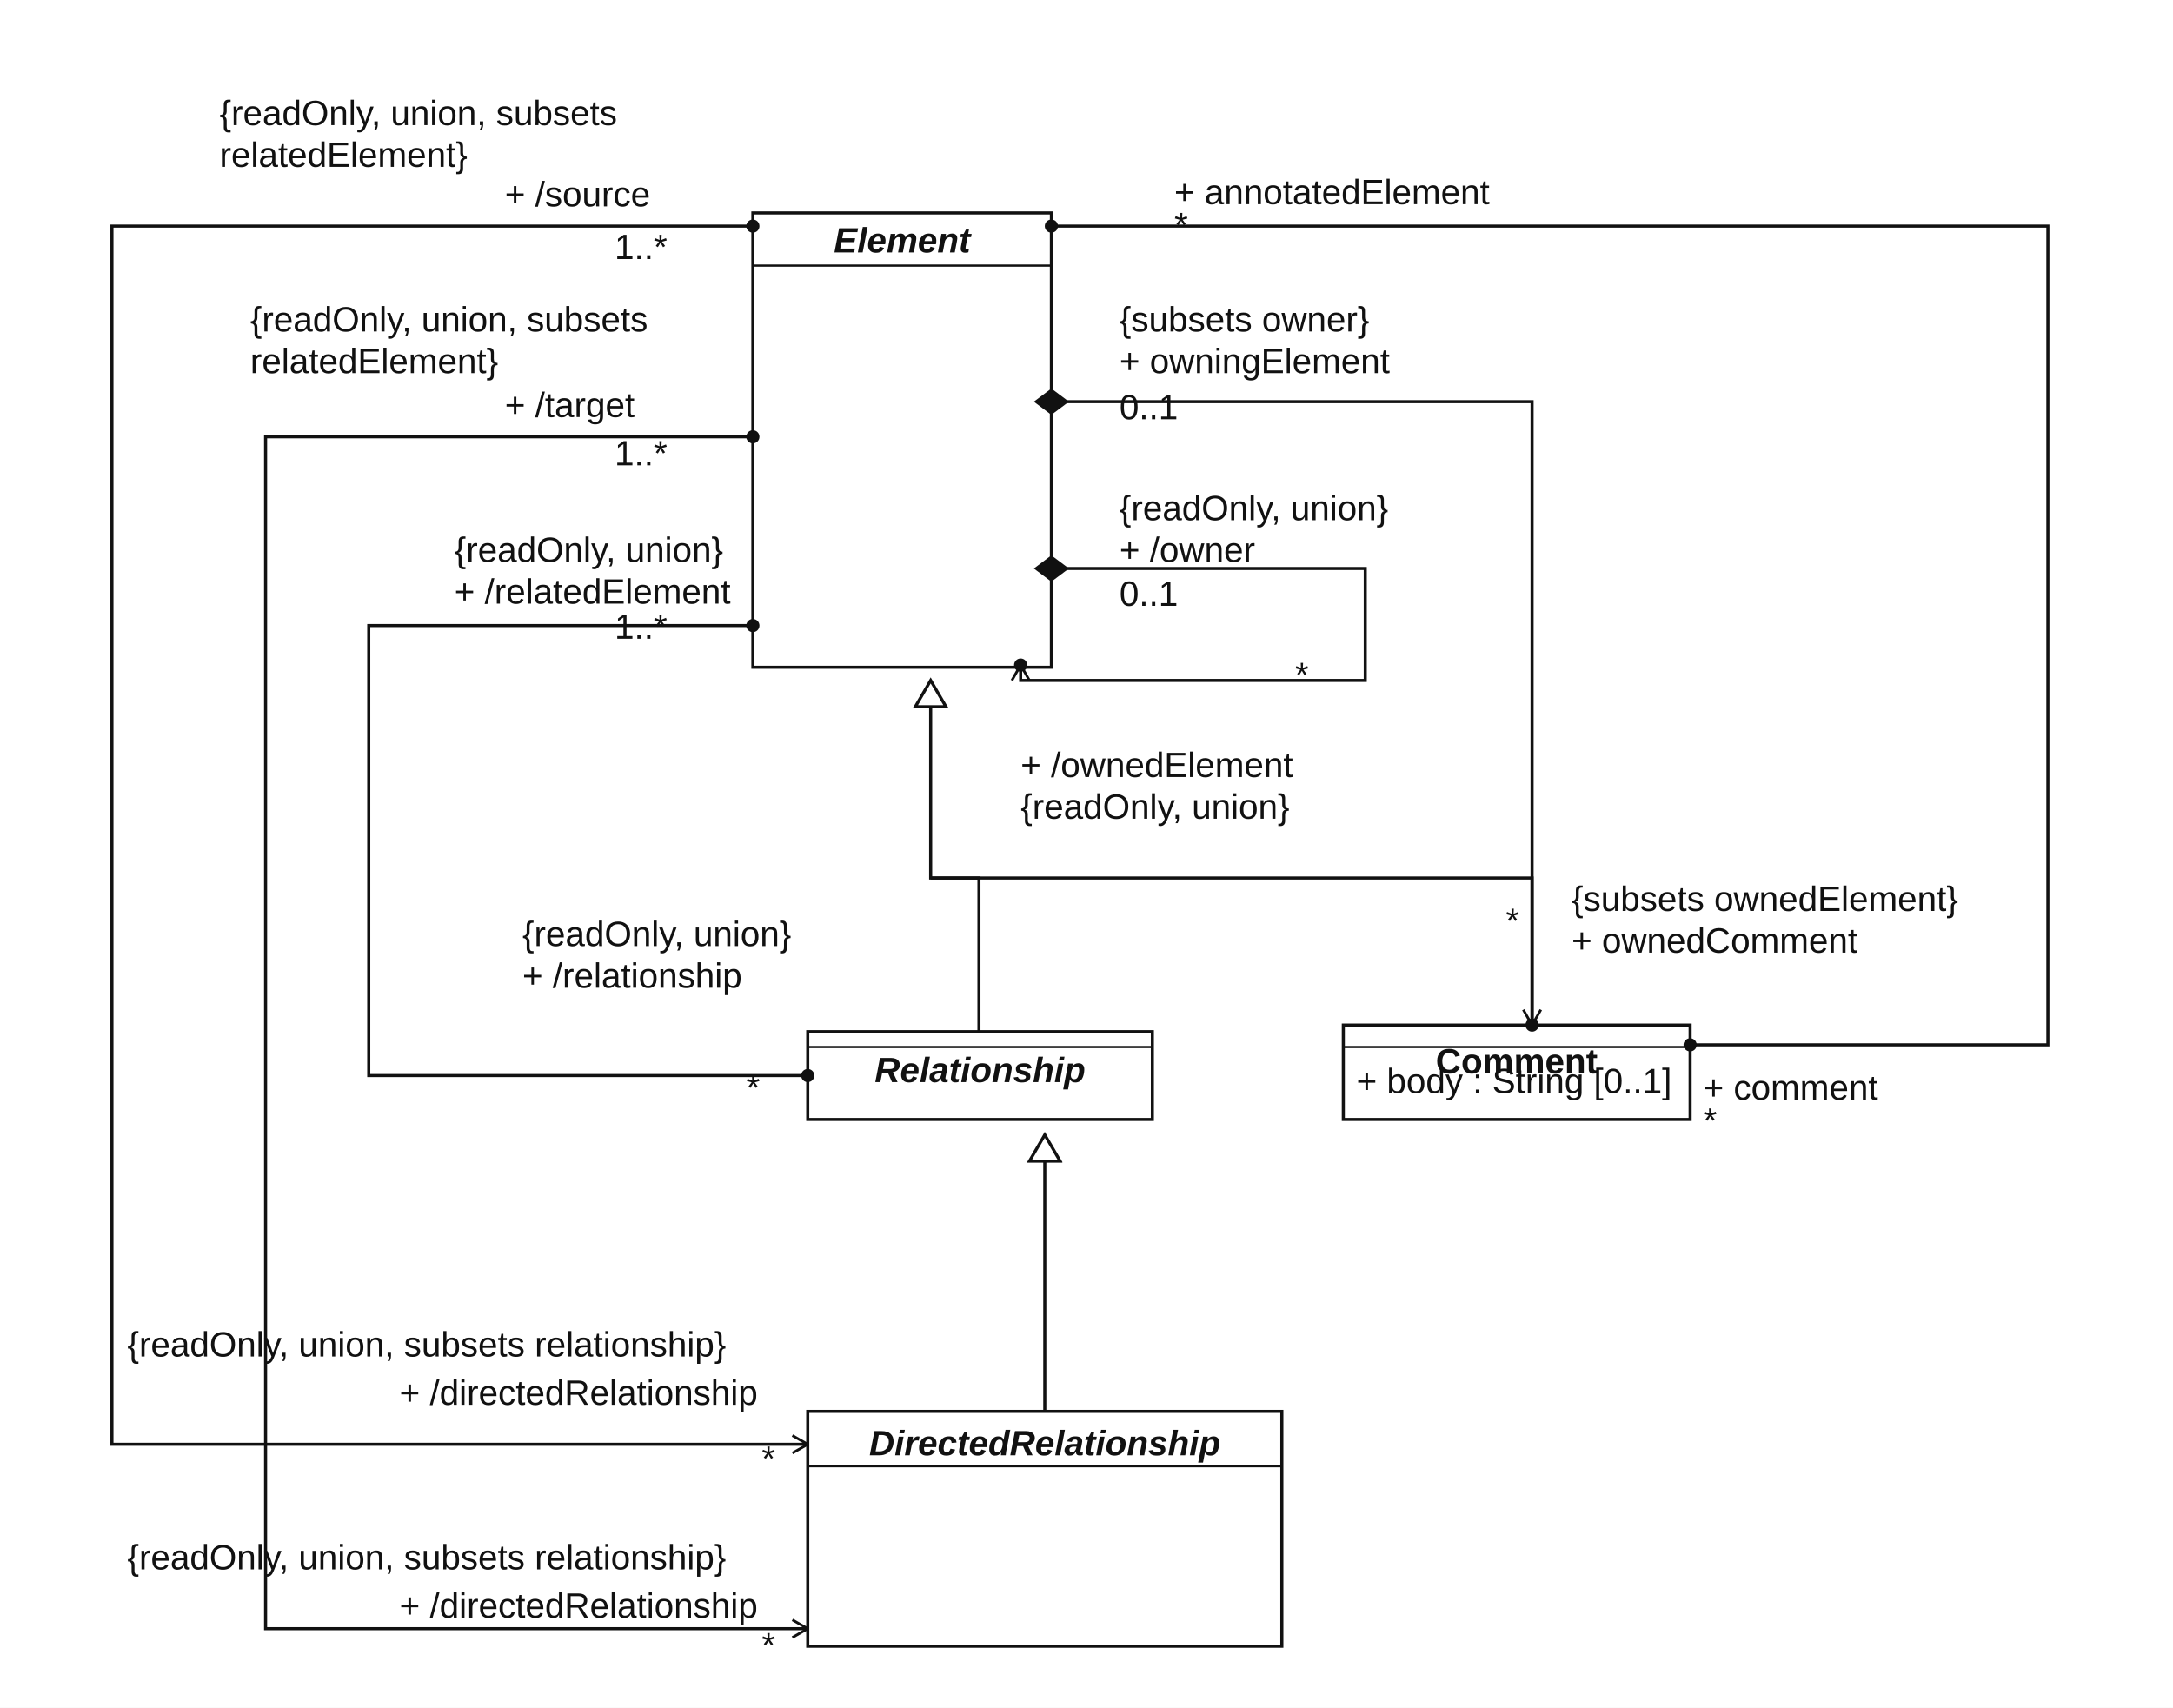
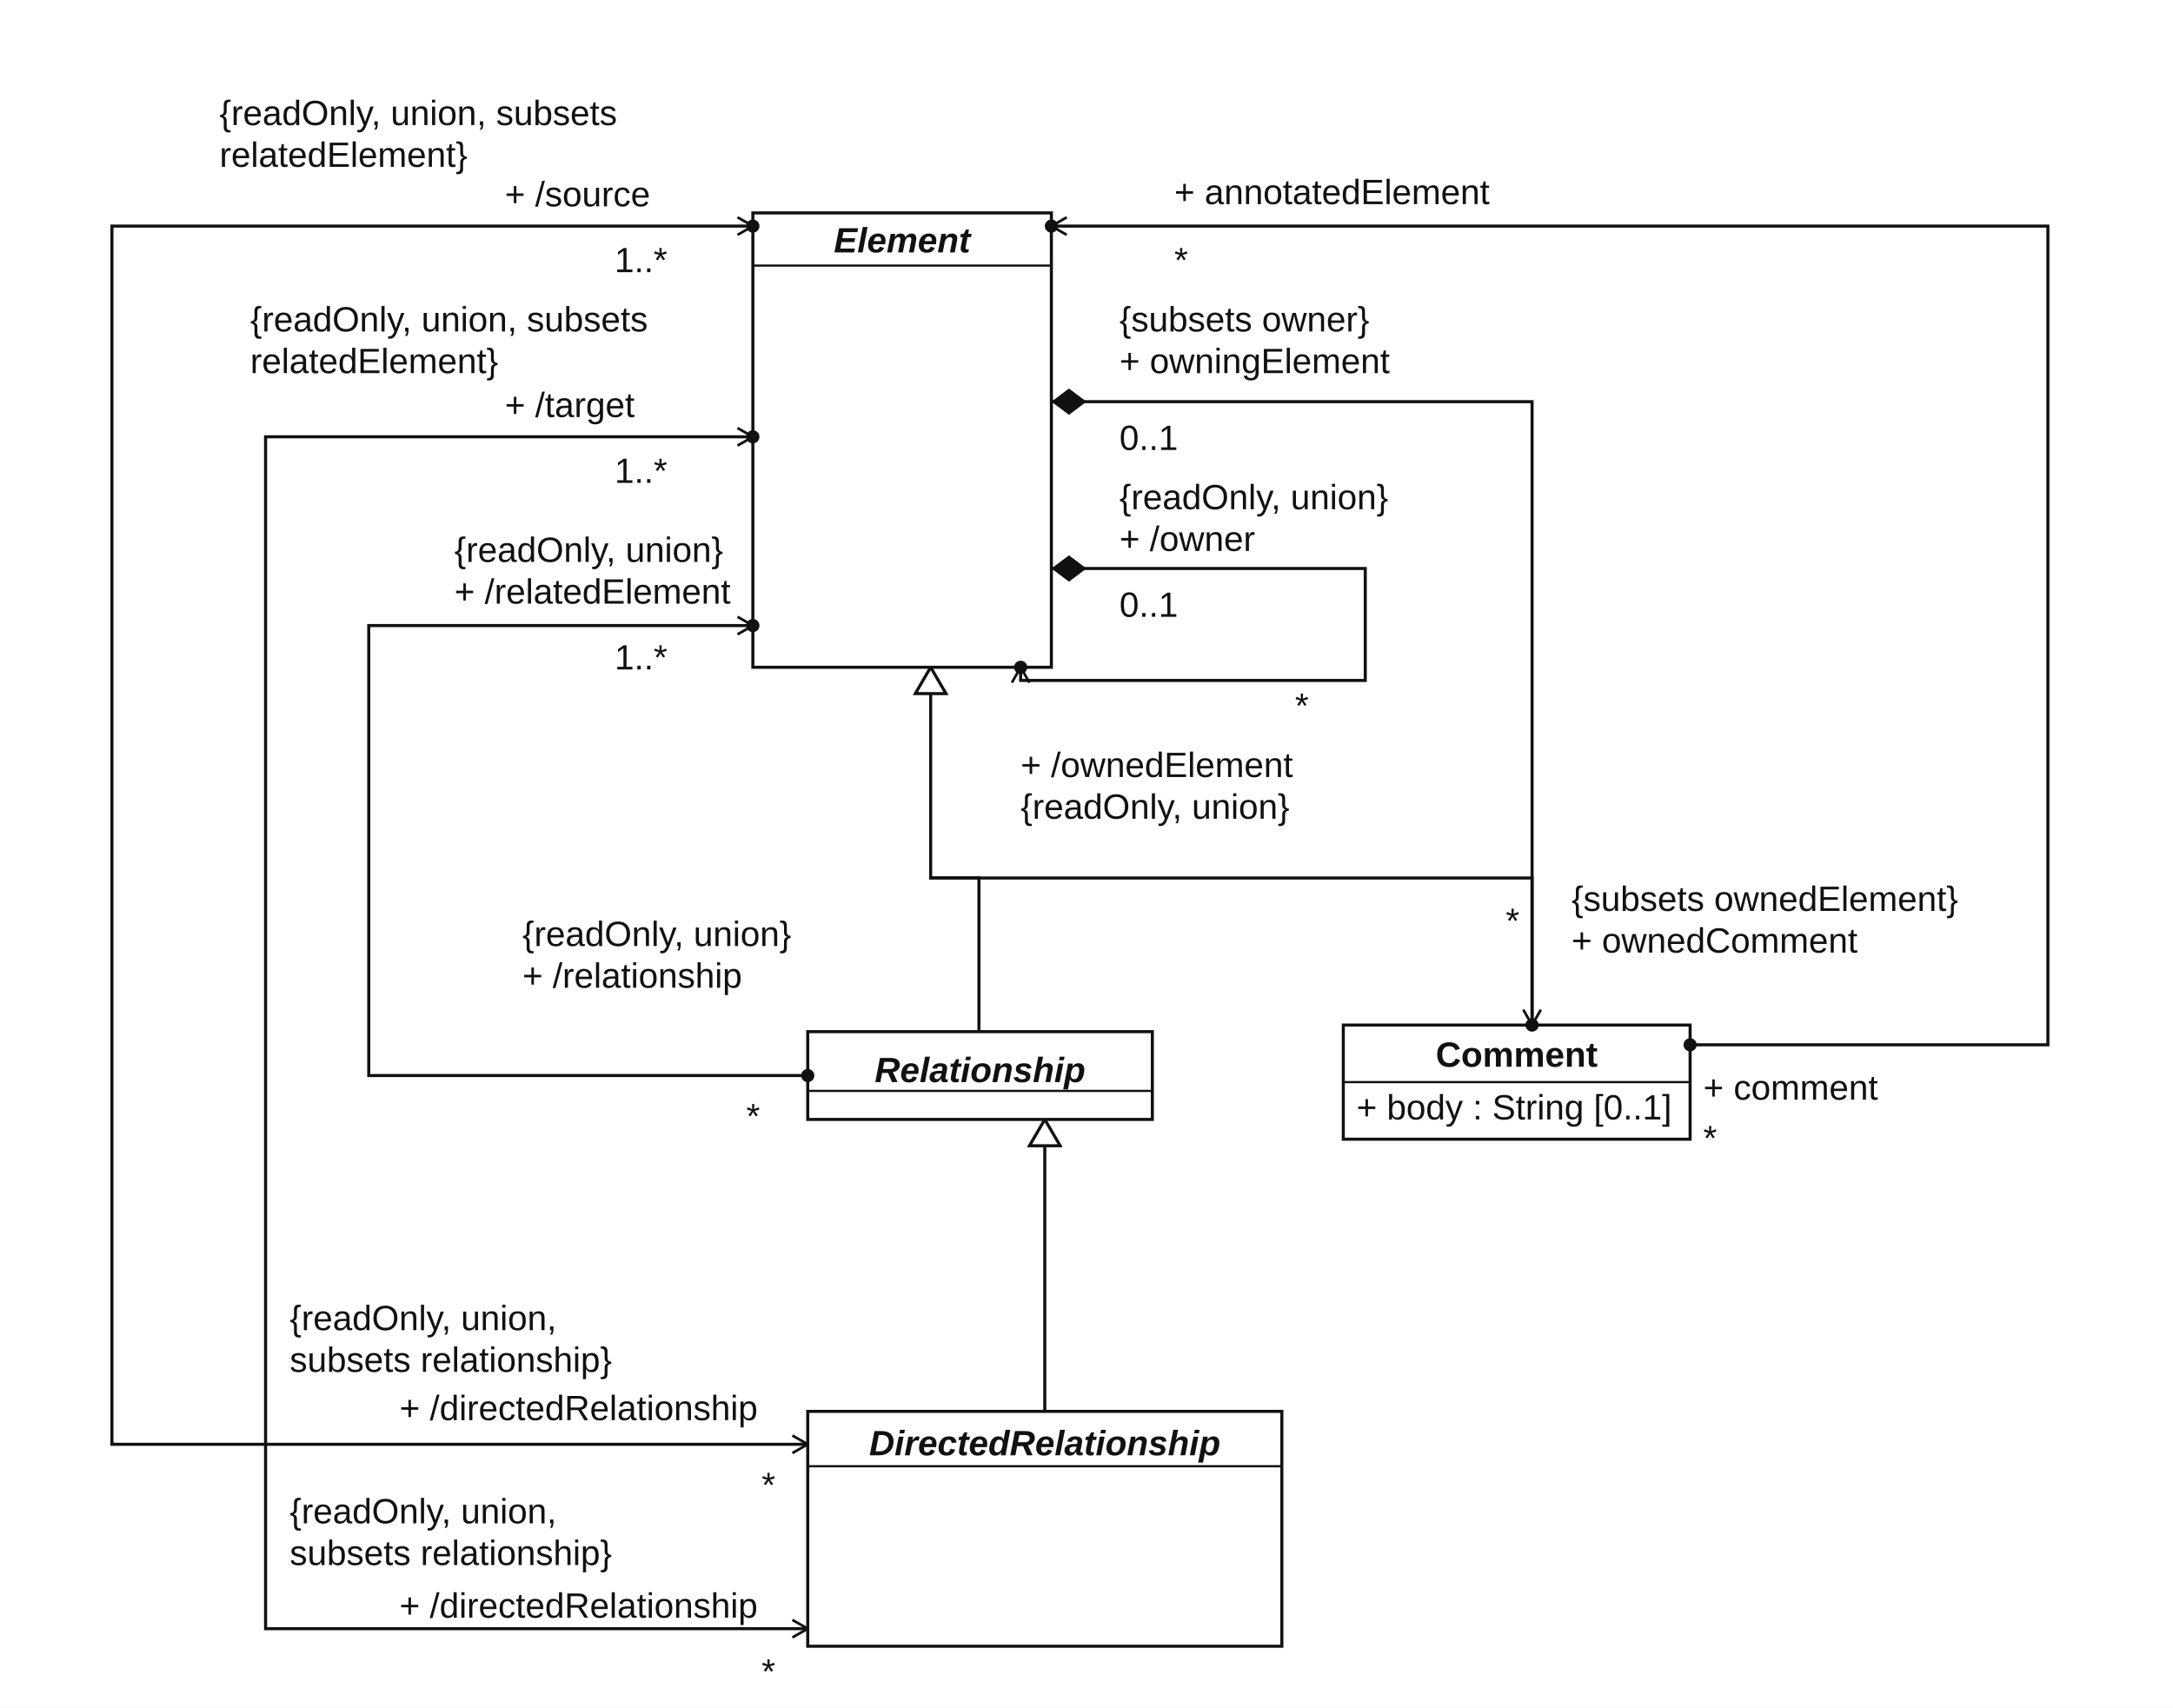
<svg xmlns="http://www.w3.org/2000/svg" width="990" height="778" viewBox="0 0 990 778" role="img" aria-labelledby="diagram-title diagram-description">
  <defs>
    <marker id="generalization" markerWidth="15" markerHeight="16" refX="13" refY="8" orient="auto" markerUnits="userSpaceOnUse">
      <path d="M 1 1 L 13 8 L 1 15 Z" fill="#ffffff" stroke="#111111" stroke-width="1.4" />
    </marker>
    <marker id="navigation" markerWidth="9" markerHeight="10" refX="8" refY="5" orient="auto" markerUnits="userSpaceOnUse">
+       <path d="M 1 1 L 8 5 L 1 9" fill="none" stroke="#111111" stroke-width="1.2" />
+     </marker>
+     <marker id="navigation-start" markerWidth="9" markerHeight="10" refX="8" refY="5" orient="auto-start-reverse" markerUnits="userSpaceOnUse">
      <path d="M 1 1 L 8 5 L 1 9" fill="none" stroke="#111111" stroke-width="1.2" />
    </marker>
    <style>
      .background, .class-box { fill: #ffffff; }
      .class-box, .association, .generalization-line, .class-divider { stroke: #111111; stroke-width: 1.4; }
      .association, .generalization-line { fill: none; }
      .class-divider { stroke-width: 1; }
      text { fill: #111111; font-family: Arial, Helvetica, sans-serif; font-size: 16px; }
      .class-name { font-weight: 700; }
      .abstract { font-style: italic; }
      .end-dot, .composition { fill: #111111; }
      a { cursor: pointer; }
      a:hover .class-box { fill: #eef3fb; stroke: #1e3a8a; }
      a:focus-visible { outline: none; }
      a:focus-visible .class-box { stroke: #7c3aed; stroke-width: 3; }
    </style>
  </defs>
  <rect class="background" width="990" height="778" />
  <g aria-label="Ассоциации и обобщения">
-     <path class="association" d="M 479 103 H 933 V 476 H 770" marker-start="url(#navigation)" />
+     <path class="association" d="M 479 103 H 933 V 476 H 770" marker-start="url(#navigation-start)" />
    <path class="association" d="M 479 183 H 698 V 467" marker-end="url(#navigation)" />
-     <path class="association" d="M 479 259 H 622 V 310 H 465 V 303" marker-end="url(#navigation)" />
-     <path class="association" d="M 343 103 H 51 V 658 H 368" marker-start="url(#navigation)" marker-end="url(#navigation)" />
-     <path class="association" d="M 343 199 H 121 V 742 H 368" marker-start="url(#navigation)" marker-end="url(#navigation)" />
-     <path class="association" d="M 343 285 H 168 V 490 H 368" marker-start="url(#navigation)" />
-     <path class="generalization-line" d="M 446 470 V 400 H 424 V 310" marker-end="url(#generalization)" />
+     <path class="association" d="M 479 259 H 622 V 310 H 465 V 304" marker-end="url(#navigation)" />
+     <path class="association" d="M 343 103 H 51 V 658 H 368" marker-start="url(#navigation-start)" marker-end="url(#navigation)" />
+     <path class="association" d="M 343 199 H 121 V 742 H 368" marker-start="url(#navigation-start)" marker-end="url(#navigation)" />
+     <path class="association" d="M 343 285 H 168 V 490 H 368" marker-start="url(#navigation-start)" />
+     <path class="generalization-line" d="M 446 470 V 400 H 424 V 304" marker-end="url(#generalization)" />
    <path class="generalization-line" d="M 698 467 V 400 H 424" />
-     <path class="generalization-line" d="M 476 643 V 517" marker-end="url(#generalization)" />
+     <path class="generalization-line" d="M 476 643 V 510" marker-end="url(#generalization)" />
  </g>
  <g aria-label="Подписи ассоциаций">
    <text x="100" y="57">{readOnly, union, subsets</text>
    <text x="100" y="76">relatedElement}</text>
    <text x="230" y="94">+ /source</text>
-     <text x="280" y="118">1..*</text>
+     <text x="280" y="124">1..*</text>
    <text x="535" y="93">+ annotatedElement</text>
-     <text x="535" y="108">*</text>
+     <text x="535" y="124">*</text>
    <text x="114" y="151">{readOnly, union, subsets</text>
    <text x="114" y="170">relatedElement}</text>
    <text x="230" y="190">+ /target</text>
-     <text x="280" y="212">1..*</text>
+     <text x="280" y="220">1..*</text>
    <text x="510" y="151">{subsets owner}</text>
    <text x="510" y="170">+ owningElement</text>
-     <text x="510" y="191">0..1</text>
+     <text x="510" y="205">0..1</text>
    <text x="207" y="256">{readOnly, union}</text>
    <text x="207" y="275">+ /relatedElement</text>
-     <text x="280" y="291">1..*</text>
-     <text x="510" y="237">{readOnly, union}</text>
-     <text x="510" y="256">+ /owner</text>
-     <text x="510" y="276">0..1</text>
-     <text x="590" y="313">*</text>
+     <text x="280" y="305">1..*</text>
+     <text x="510" y="232">{readOnly, union}</text>
+     <text x="510" y="251">+ /owner</text>
+     <text x="510" y="281">0..1</text>
+     <text x="590" y="327">*</text>
    <text x="465" y="354">+ /ownedElement</text>
    <text x="465" y="373">{readOnly, union}</text>
    <text x="686" y="425">*</text>
    <text x="716" y="415">{subsets ownedElement}</text>
    <text x="716" y="434">+ ownedComment</text>
    <text x="238" y="431">{readOnly, union}</text>
    <text x="238" y="450">+ /relationship</text>
    <text x="776" y="501">+ comment</text>
-     <text x="776" y="516">*</text>
-     <text x="340" y="501">*</text>
-     <text x="58" y="618">{readOnly, union, subsets relationship}</text>
-     <text x="182" y="640">+ /directedRelationship</text>
-     <text x="347" y="670">*</text>
-     <text x="58" y="715">{readOnly, union, subsets relationship}</text>
+     <text x="776" y="524">*</text>
+     <text x="340" y="514">*</text>
+     <text x="132" y="606">{readOnly, union,</text>
+     <text x="132" y="625">subsets relationship}</text>
+     <text x="182" y="647">+ /directedRelationship</text>
+     <text x="347" y="682">*</text>
+     <text x="132" y="694">{readOnly, union,</text>
+     <text x="132" y="713">subsets relationship}</text>
    <text x="182" y="737">+ /directedRelationship</text>
-     <text x="347" y="755">*</text>
+     <text x="347" y="767">*</text>
  </g>
  <a href="../../index.html#/classifier/element" target="_top" aria-label="Element — открыть описание класса">
    <rect class="class-box" x="343" y="97" width="136" height="207" />
    <line class="class-divider" x1="343" y1="121" x2="479" y2="121" />
    <text class="class-name abstract" x="411" y="115" text-anchor="middle">Element</text>
  </a>
  <a href="../../index.html#/classifier/relationship" target="_top" aria-label="Relationship — открыть описание класса">
    <rect class="class-box" x="368" y="470" width="157" height="40" />
-     <line class="class-divider" x1="368" y1="477" x2="525" y2="477" />
+     <line class="class-divider" x1="368" y1="497" x2="525" y2="497" />
    <text class="class-name abstract" x="446.5" y="493" text-anchor="middle">Relationship</text>
  </a>
  <a href="../../index.html#/classifier/directedrelationship" target="_top" aria-label="DirectedRelationship — открыть описание класса">
    <rect class="class-box" x="368" y="643" width="216" height="107" />
    <line class="class-divider" x1="368" y1="668" x2="584" y2="668" />
    <text class="class-name abstract" x="476" y="663" text-anchor="middle">DirectedRelationship</text>
  </a>
  <a href="../../index.html#/classifier/comment" target="_top" aria-label="Comment — открыть описание класса">
-     <rect class="class-box" x="612" y="467" width="158" height="43" />
-     <line class="class-divider" x1="612" y1="477" x2="770" y2="477" />
-     <text class="class-name" x="691" y="489" text-anchor="middle">Comment</text>
-     <text x="618" y="498">+ body : String [0..1]</text>
+     <rect class="class-box" x="612" y="467" width="158" height="52" />
+     <line class="class-divider" x1="612" y1="493" x2="770" y2="493" />
+     <text class="class-name" x="691" y="486" text-anchor="middle">Comment</text>
+     <text x="618" y="510">+ body : String [0..1]</text>
  </a>
  <g aria-hidden="true">
    <circle class="end-dot" cx="479" cy="103" r="3" />
    <circle class="end-dot" cx="770" cy="476" r="3" />
    <circle class="end-dot" cx="698" cy="467" r="3" />
-     <circle class="end-dot" cx="465" cy="303" r="3" />
+     <circle class="end-dot" cx="465" cy="304" r="3" />
    <circle class="end-dot" cx="343" cy="103" r="3" />
    <circle class="end-dot" cx="343" cy="199" r="3" />
    <circle class="end-dot" cx="343" cy="285" r="3" />
    <circle class="end-dot" cx="368" cy="490" r="3" />
-     <path class="composition" d="M 479 177 L 487 183 L 479 189 L 471 183 Z" />
-     <path class="composition" d="M 479 253 L 487 259 L 479 265 L 471 259 Z" />
+     <path class="composition" d="M 487 177 L 495 183 L 487 189 L 479 183 Z" />
+     <path class="composition" d="M 487 253 L 495 259 L 487 265 L 479 259 Z" />
  </g>
</svg>
